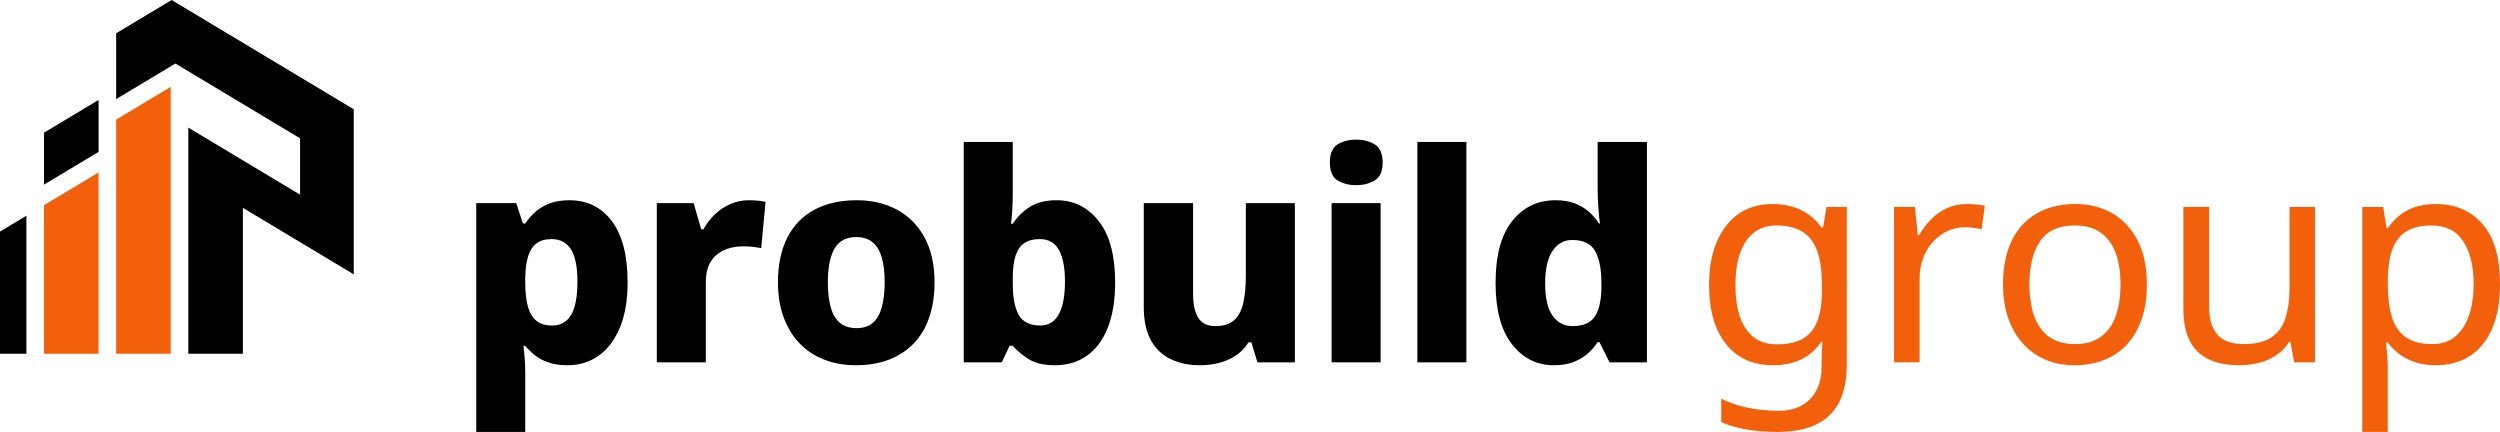
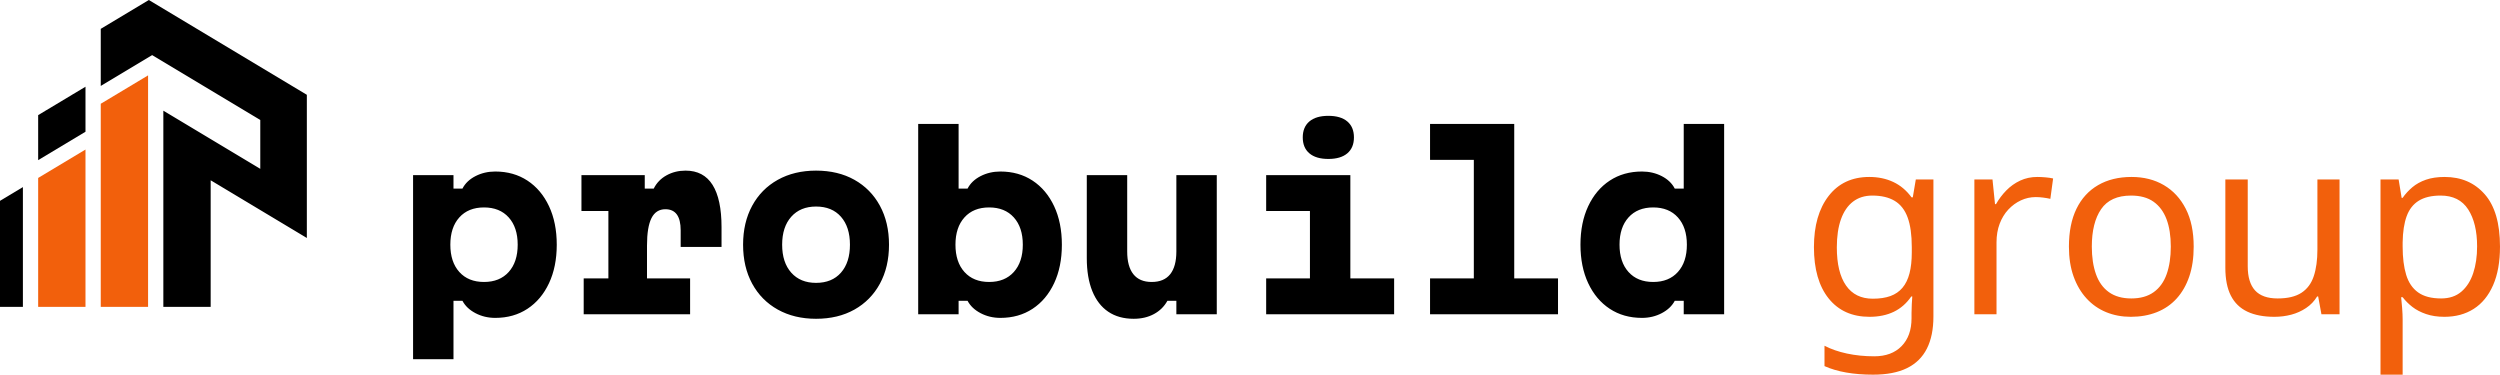
- <svg xmlns="http://www.w3.org/2000/svg" viewBox="0 0 482.96 83.45" width="482.96" height="83.45" role="img" aria-label="ProBuild Group">
+ <svg xmlns="http://www.w3.org/2000/svg" viewBox="0 0 556.8 83.45" width="556.8" height="83.45" role="img" aria-label="ProBuild Group">
  <g transform="translate(0 0) scale(0.17) translate(0 -7)">
    <path fill="#F2600C" d="M50 240.124L112 202.924L112 409L50 409Z" />
    <path fill="#F2600C" d="M132 142.924L194 105.724L194 409L132 409Z" />
    <path fill="#000000" fill-rule="evenodd" d="M0 270.124L30 252.124L30 409L0 409Z M50 157.8L112 120.6L112 179.6L50 216.8Z M132 44.8L195 7L402 131.2L402 318.8L276 243.2L276 409L214 409L214 152L341 228.2L341 164.2L199.333 79.2L132 119.6Z" />
  </g>
-   <path fill="#000000" d="M109.983 38.683Q115.193 38.683 118.218 42.745Q121.244 46.807 121.244 54.538Q121.244 59.748 119.731 63.333Q118.218 66.919 115.613 68.739Q113.008 70.56 109.703 70.56Q107.462 70.56 105.894 70.0Q104.325 69.44 103.261 68.571Q102.196 67.703 101.468 66.807H101.132Q101.244 67.871 101.356 69.132Q101.468 70.392 101.468 71.905V83.445H92.0V39.244H99.731L101.02 43.165H101.468Q102.308 41.933 103.429 40.924Q104.549 39.916 106.174 39.3Q107.798 38.683 109.983 38.683ZM106.566 46.19Q104.717 46.19 103.625 47.031Q102.532 47.871 102.028 49.496Q101.524 51.12 101.468 53.641V54.482Q101.468 57.227 101.944 59.076Q102.42 60.924 103.541 61.905Q104.661 62.885 106.678 62.885Q108.303 62.885 109.395 61.961Q110.487 61.036 111.02 59.16Q111.552 57.283 111.552 54.426Q111.552 50.112 110.291 48.151Q109.031 46.19 106.566 46.19ZM144.589 38.683Q145.486 38.683 146.438 38.768Q147.39 38.852 147.895 39.02L147.054 47.927Q146.438 47.815 145.626 47.703Q144.813 47.591 143.469 47.591Q142.292 47.591 141.06 47.899Q139.827 48.207 138.763 48.964Q137.699 49.72 137.026 51.064Q136.354 52.409 136.354 54.594V70.0H126.886V39.244H134.001L135.458 44.286H135.906Q136.746 42.717 138.091 41.429Q139.435 40.14 141.116 39.412Q142.797 38.683 144.589 38.683ZM180.54 54.538Q180.54 58.347 179.504 61.345Q178.467 64.342 176.478 66.387Q174.49 68.431 171.689 69.496Q168.887 70.56 165.358 70.56Q162.053 70.56 159.28 69.496Q156.506 68.431 154.518 66.387Q152.529 64.342 151.408 61.345Q150.288 58.347 150.288 54.538Q150.288 49.44 152.109 45.882Q153.929 42.325 157.347 40.504Q160.764 38.683 165.526 38.683Q169.896 38.683 173.285 40.504Q176.675 42.325 178.607 45.882Q180.54 49.44 180.54 54.538ZM159.924 54.538Q159.924 57.339 160.484 59.356Q161.044 61.373 162.277 62.381Q163.509 63.389 165.47 63.389Q167.431 63.389 168.607 62.381Q169.784 61.373 170.344 59.356Q170.904 57.339 170.904 54.538Q170.904 51.681 170.344 49.748Q169.784 47.815 168.579 46.807Q167.375 45.798 165.414 45.798Q162.501 45.798 161.212 48.039Q159.924 50.28 159.924 54.538ZM195.65 37.227Q195.65 38.908 195.566 40.448Q195.482 41.989 195.314 43.221H195.65Q196.883 41.317 198.9 40.0Q200.917 38.683 204.11 38.683Q209.096 38.683 212.261 42.717Q215.426 46.751 215.426 54.538Q215.426 59.804 213.97 63.389Q212.513 66.975 209.908 68.768Q207.303 70.56 203.886 70.56Q200.58 70.56 198.732 69.384Q196.883 68.207 195.65 66.807H195.034L193.522 70.0H186.183V27.423H195.65ZM200.861 46.19Q199.012 46.19 197.863 46.975Q196.715 47.759 196.183 49.412Q195.65 51.064 195.65 53.641V54.874Q195.65 58.852 196.827 60.868Q198.003 62.885 200.973 62.885Q203.325 62.885 204.53 60.728Q205.734 58.571 205.734 54.426Q205.734 50.336 204.558 48.263Q203.382 46.19 200.861 46.19ZM250.145 39.244V70.0H242.918L241.741 66.134H241.181Q240.229 67.703 238.744 68.683Q237.259 69.664 235.495 70.112Q233.73 70.56 231.769 70.56Q228.632 70.56 226.167 69.384Q223.702 68.207 222.329 65.714Q220.957 63.221 220.957 59.3V39.244H230.481V56.667Q230.481 59.804 231.489 61.401Q232.497 62.997 234.794 62.997Q237.091 62.997 238.38 61.877Q239.668 60.756 240.173 58.571Q240.677 56.387 240.677 53.193V39.244ZM266.711 39.244V70.0H257.244V39.244ZM262.006 26.975Q264.078 26.975 265.591 27.899Q267.104 28.824 267.104 31.401Q267.104 33.922 265.591 34.846Q264.078 35.77 262.006 35.77Q259.877 35.77 258.392 34.846Q256.908 33.922 256.908 31.401Q256.908 28.824 258.392 27.899Q259.877 26.975 262.006 26.975ZM283.278 70.0H273.811V27.423H283.278ZM300.182 70.56Q295.252 70.56 292.086 66.499Q288.921 62.437 288.921 54.65Q288.921 46.751 292.114 42.717Q295.308 38.683 300.518 38.683Q302.646 38.683 304.187 39.272Q305.728 39.86 306.904 40.868Q308.081 41.877 308.865 43.165H309.089Q308.921 42.101 308.781 40.168Q308.641 38.235 308.641 36.499V27.423H318.165V70.0H310.938L308.977 66.078H308.641Q307.857 67.311 306.708 68.319Q305.56 69.328 303.963 69.944Q302.366 70.56 300.182 70.56ZM303.767 62.997Q306.848 62.997 308.081 61.176Q309.313 59.356 309.369 55.602V54.762Q309.369 50.672 308.165 48.515Q306.96 46.359 303.711 46.359Q301.358 46.359 299.929 48.459Q298.501 50.56 298.501 54.818Q298.501 58.964 299.929 60.98Q301.358 62.997 303.767 62.997Z" />
-   <path fill="#F2600C" d="M342.49 39.412Q345.459 39.412 347.84 40.532Q350.221 41.653 351.901 43.95H352.182L352.854 39.972H356.775V70.504Q356.775 74.762 355.319 77.647Q353.862 80.532 350.893 81.989Q347.924 83.445 343.33 83.445Q340.081 83.445 337.364 82.969Q334.646 82.493 332.518 81.541V77.003Q334.646 78.123 337.504 78.739Q340.361 79.356 343.61 79.356Q347.476 79.356 349.689 77.087Q351.901 74.818 351.901 70.896V69.72Q351.901 69.048 351.957 67.787Q352.013 66.527 352.069 66.022H351.845Q350.277 68.319 347.952 69.44Q345.627 70.56 342.546 70.56Q336.719 70.56 333.442 66.471Q330.165 62.381 330.165 55.042Q330.165 47.871 333.442 43.641Q336.719 39.412 342.49 39.412ZM343.162 43.557Q340.641 43.557 338.876 44.902Q337.111 46.246 336.187 48.824Q335.263 51.401 335.263 55.098Q335.263 60.644 337.308 63.585Q339.352 66.527 343.274 66.527Q345.571 66.527 347.196 65.938Q348.82 65.35 349.885 64.09Q350.949 62.829 351.453 60.868Q351.957 58.908 351.957 56.218V55.042Q351.957 50.952 351.033 48.431Q350.109 45.91 348.148 44.734Q346.187 43.557 343.162 43.557ZM379.905 39.412Q380.745 39.412 381.725 39.496Q382.706 39.58 383.434 39.748L382.818 44.286Q382.09 44.118 381.221 44.006Q380.353 43.894 379.569 43.894Q377.832 43.894 376.263 44.622Q374.695 45.35 373.462 46.667Q372.23 47.983 371.529 49.832Q370.829 51.681 370.829 53.978V70.0H365.899V39.972H369.933L370.493 45.462H370.717Q371.669 43.782 373.014 42.409Q374.359 41.036 376.095 40.224Q377.832 39.412 379.905 39.412ZM414.743 54.93Q414.743 58.683 413.762 61.569Q412.782 64.454 410.961 66.471Q409.141 68.487 406.536 69.524Q403.931 70.56 400.737 70.56Q397.768 70.56 395.247 69.524Q392.726 68.487 390.877 66.471Q389.029 64.454 387.992 61.569Q386.956 58.683 386.956 54.93Q386.956 49.944 388.636 46.499Q390.317 43.053 393.454 41.232Q396.592 39.412 400.905 39.412Q404.995 39.412 408.104 41.232Q411.213 43.053 412.978 46.499Q414.743 49.944 414.743 54.93ZM392.054 54.93Q392.054 58.459 392.978 61.064Q393.903 63.669 395.863 65.07Q397.824 66.471 400.849 66.471Q403.875 66.471 405.835 65.07Q407.796 63.669 408.72 61.064Q409.645 58.459 409.645 54.93Q409.645 51.345 408.692 48.824Q407.74 46.303 405.807 44.93Q403.875 43.557 400.793 43.557Q396.199 43.557 394.127 46.583Q392.054 49.608 392.054 54.93ZM447.228 39.972V70.0H443.194L442.466 66.022H442.242Q441.29 67.591 439.777 68.599Q438.264 69.608 436.472 70.084Q434.679 70.56 432.718 70.56Q429.133 70.56 426.696 69.412Q424.259 68.263 423.026 65.854Q421.794 63.445 421.794 59.636V39.972H426.78V59.3Q426.78 62.885 428.404 64.678Q430.029 66.471 433.446 66.471Q436.808 66.471 438.741 65.21Q440.673 63.95 441.486 61.513Q442.298 59.076 442.298 55.602V39.972ZM470.638 39.412Q476.184 39.412 479.573 43.277Q482.962 47.143 482.962 54.93Q482.962 60.028 481.422 63.529Q479.881 67.031 477.108 68.796Q474.335 70.56 470.582 70.56Q468.285 70.56 466.492 69.944Q464.699 69.328 463.439 68.347Q462.178 67.367 461.282 66.19H460.946Q461.058 67.143 461.17 68.599Q461.282 70.056 461.282 71.12V83.445H456.352V39.972H460.385L461.058 44.062H461.282Q462.178 42.773 463.439 41.709Q464.699 40.644 466.464 40.028Q468.229 39.412 470.638 39.412ZM469.741 43.557Q466.716 43.557 464.867 44.706Q463.018 45.854 462.178 48.151Q461.338 50.448 461.282 53.978V54.93Q461.282 58.627 462.066 61.204Q462.85 63.782 464.727 65.126Q466.604 66.471 469.853 66.471Q472.598 66.471 474.363 64.958Q476.128 63.445 476.996 60.84Q477.864 58.235 477.864 54.874Q477.864 49.72 475.876 46.639Q473.887 43.557 469.741 43.557Z" />
+   <path fill="#000000" d="M92.0 80.0V39.0H101.0V42.0H103.0Q103.9 40.25 105.9 39.225Q107.9 38.2 110.3 38.2Q114.4 38.2 117.475 40.225Q120.55 42.25 122.275 45.925Q124.0 49.6 124.0 54.5Q124.0 59.4 122.275 63.075Q120.55 66.75 117.475 68.775Q114.4 70.8 110.3 70.8Q107.9 70.8 105.9 69.75Q103.9 68.7 103.0 67.0H101.0V80.0ZM107.8 62.8Q111.3 62.8 113.3 60.575Q115.3 58.35 115.3 54.5Q115.3 50.65 113.3 48.425Q111.3 46.2 107.8 46.2Q104.3 46.2 102.3 48.425Q100.3 50.65 100.3 54.5Q100.3 58.35 102.3 60.575Q104.3 62.8 107.8 62.8ZM129.5 39.0H143.6V42.0H145.6Q146.55 40.1 148.45 39.05Q150.35 38.0 152.7 38.0Q156.7 38.0 158.7 41.175Q160.7 44.35 160.7 50.6V55.0H151.6V51.3Q151.6 46.6 148.2 46.6Q146.1 46.6 145.1 48.575Q144.1 50.55 144.1 54.7V62.0H153.7V70.0H130.0V62.0H135.5V47.0H129.5ZM181.75 71.0Q176.9 71.0 173.225 68.95Q169.55 66.9 167.525 63.175Q165.5 59.45 165.5 54.5Q165.5 49.55 167.525 45.825Q169.55 42.1 173.225 40.05Q176.9 38.0 181.75 38.0Q186.65 38.0 190.3 40.05Q193.95 42.1 195.975 45.825Q198.0 49.55 198.0 54.5Q198.0 59.45 195.975 63.175Q193.95 66.9 190.3 68.95Q186.65 71.0 181.75 71.0ZM181.75 63.0Q185.3 63.0 187.3 60.725Q189.3 58.45 189.3 54.5Q189.3 50.55 187.3 48.275Q185.3 46.0 181.75 46.0Q178.25 46.0 176.225 48.275Q174.2 50.55 174.2 54.5Q174.2 58.45 176.225 60.725Q178.25 63.0 181.75 63.0ZM222.8 70.8Q220.4 70.8 218.4 69.75Q216.4 68.7 215.5 67.0H213.5V70.0H204.5V27.6H213.5V42.0H215.5Q216.4 40.25 218.4 39.225Q220.4 38.2 222.8 38.2Q226.9 38.2 229.975 40.225Q233.05 42.25 234.775 45.925Q236.5 49.6 236.5 54.5Q236.5 59.4 234.775 63.075Q233.05 66.75 229.975 68.775Q226.9 70.8 222.8 70.8ZM220.3 62.8Q223.8 62.8 225.8 60.575Q227.8 58.35 227.8 54.5Q227.8 50.65 225.8 48.425Q223.8 46.2 220.3 46.2Q216.8 46.2 214.8 48.425Q212.8 50.65 212.8 54.5Q212.8 58.35 214.8 60.575Q216.8 62.8 220.3 62.8ZM271.0 39.0V70.0H262.0V67.0H260.0Q258.95 68.9 257.0 69.95Q255.05 71.0 252.5 71.0Q249.15 71.0 246.825 69.425Q244.5 67.85 243.275 64.825Q242.05 61.8 242.05 57.5V39.0H251.05V56.0Q251.05 59.35 252.425 61.075Q253.8 62.8 256.5 62.8Q259.25 62.8 260.625 61.075Q262.0 59.35 262.0 56.0V39.0ZM282.0 39.0H300.75V62.0H310.5V70.0H282.0V62.0H291.75V47.0H282.0ZM295.85 35.4Q293.1 35.4 291.625 34.15Q290.15 32.9 290.15 30.6Q290.15 28.3 291.625 27.05Q293.1 25.8 295.85 25.8Q298.6 25.8 300.075 27.05Q301.55 28.3 301.55 30.6Q301.55 32.9 300.075 34.15Q298.6 35.4 295.85 35.4ZM318.5 27.6H337.25V62.0H347.0V70.0H318.5V62.0H328.25V35.6H318.5ZM365.7 70.8Q361.6 70.8 358.525 68.775Q355.45 66.75 353.725 63.075Q352.0 59.4 352.0 54.5Q352.0 49.6 353.725 45.925Q355.45 42.25 358.525 40.225Q361.6 38.2 365.7 38.2Q368.1 38.2 370.1 39.225Q372.1 40.25 373.0 42.0H375.0V27.6H384.0V70.0H375.0V67.0H373.0Q372.1 68.7 370.1 69.75Q368.1 70.8 365.7 70.8ZM368.2 62.8Q371.7 62.8 373.7 60.575Q375.7 58.35 375.7 54.5Q375.7 50.65 373.7 48.425Q371.7 46.2 368.2 46.2Q364.7 46.2 362.7 48.425Q360.7 50.65 360.7 54.5Q360.7 58.35 362.7 60.575Q364.7 62.8 368.2 62.8Z" />
+   <path fill="#F2600C" d="M416.325 39.412Q419.294 39.412 421.675 40.532Q424.056 41.653 425.737 43.95H426.017L426.689 39.972H430.611V70.504Q430.611 74.762 429.154 77.647Q427.697 80.532 424.728 81.989Q421.759 83.445 417.165 83.445Q413.916 83.445 411.199 82.969Q408.482 82.493 406.353 81.541V77.003Q408.482 78.123 411.339 78.739Q414.196 79.356 417.445 79.356Q421.311 79.356 423.524 77.087Q425.737 74.818 425.737 70.896V69.72Q425.737 69.048 425.793 67.787Q425.849 66.527 425.905 66.022H425.681Q424.112 68.319 421.787 69.44Q419.462 70.56 416.381 70.56Q410.555 70.56 407.277 66.471Q404.0 62.381 404.0 55.042Q404.0 47.871 407.277 43.641Q410.555 39.412 416.325 39.412ZM416.997 43.557Q414.476 43.557 412.711 44.902Q410.947 46.246 410.022 48.824Q409.098 51.401 409.098 55.098Q409.098 60.644 411.143 63.585Q413.188 66.527 417.109 66.527Q419.406 66.527 421.031 65.938Q422.655 65.35 423.72 64.09Q424.784 62.829 425.289 60.868Q425.793 58.908 425.793 56.218V55.042Q425.793 50.952 424.868 48.431Q423.944 45.91 421.983 44.734Q420.022 43.557 416.997 43.557ZM453.74 39.412Q454.58 39.412 455.561 39.496Q456.541 39.58 457.269 39.748L456.653 44.286Q455.925 44.118 455.057 44.006Q454.188 43.894 453.404 43.894Q451.667 43.894 450.099 44.622Q448.53 45.35 447.297 46.667Q446.065 47.983 445.365 49.832Q444.664 51.681 444.664 53.978V70.0H439.734V39.972H443.768L444.328 45.462H444.552Q445.505 43.782 446.849 42.409Q448.194 41.036 449.931 40.224Q451.667 39.412 453.74 39.412ZM488.578 54.93Q488.578 58.683 487.598 61.569Q486.617 64.454 484.797 66.471Q482.976 68.487 480.371 69.524Q477.766 70.56 474.573 70.56Q471.603 70.56 469.082 69.524Q466.561 68.487 464.713 66.471Q462.864 64.454 461.827 61.569Q460.791 58.683 460.791 54.93Q460.791 49.944 462.472 46.499Q464.152 43.053 467.29 41.232Q470.427 39.412 474.741 39.412Q478.83 39.412 481.939 41.232Q485.049 43.053 486.813 46.499Q488.578 49.944 488.578 54.93ZM465.889 54.93Q465.889 58.459 466.813 61.064Q467.738 63.669 469.699 65.07Q471.659 66.471 474.685 66.471Q477.71 66.471 479.671 65.07Q481.631 63.669 482.556 61.064Q483.48 58.459 483.48 54.93Q483.48 51.345 482.528 48.824Q481.575 46.303 479.643 44.93Q477.71 43.557 474.629 43.557Q470.035 43.557 467.962 46.583Q465.889 49.608 465.889 54.93ZM521.063 39.972V70.0H517.03L516.301 66.022H516.077Q515.125 67.591 513.612 68.599Q512.1 69.608 510.307 70.084Q508.514 70.56 506.554 70.56Q502.968 70.56 500.531 69.412Q498.094 68.263 496.862 65.854Q495.629 63.445 495.629 59.636V39.972H500.615V59.3Q500.615 62.885 502.24 64.678Q503.864 66.471 507.282 66.471Q510.643 66.471 512.576 65.21Q514.509 63.95 515.321 61.513Q516.133 59.076 516.133 55.602V39.972ZM544.473 39.412Q550.019 39.412 553.408 43.277Q556.798 47.143 556.798 54.93Q556.798 60.028 555.257 63.529Q553.717 67.031 550.943 68.796Q548.17 70.56 544.417 70.56Q542.12 70.56 540.327 69.944Q538.534 69.328 537.274 68.347Q536.013 67.367 535.117 66.19H534.781Q534.893 67.143 535.005 68.599Q535.117 70.056 535.117 71.12V83.445H530.187V39.972H534.221L534.893 44.062H535.117Q536.013 42.773 537.274 41.709Q538.534 40.644 540.299 40.028Q542.064 39.412 544.473 39.412ZM543.576 43.557Q540.551 43.557 538.703 44.706Q536.854 45.854 536.013 48.151Q535.173 50.448 535.117 53.978V54.93Q535.117 58.627 535.901 61.204Q536.686 63.782 538.562 65.126Q540.439 66.471 543.689 66.471Q546.434 66.471 548.198 64.958Q549.963 63.445 550.831 60.84Q551.7 58.235 551.7 54.874Q551.7 49.72 549.711 46.639Q547.722 43.557 543.576 43.557Z" />
</svg>
